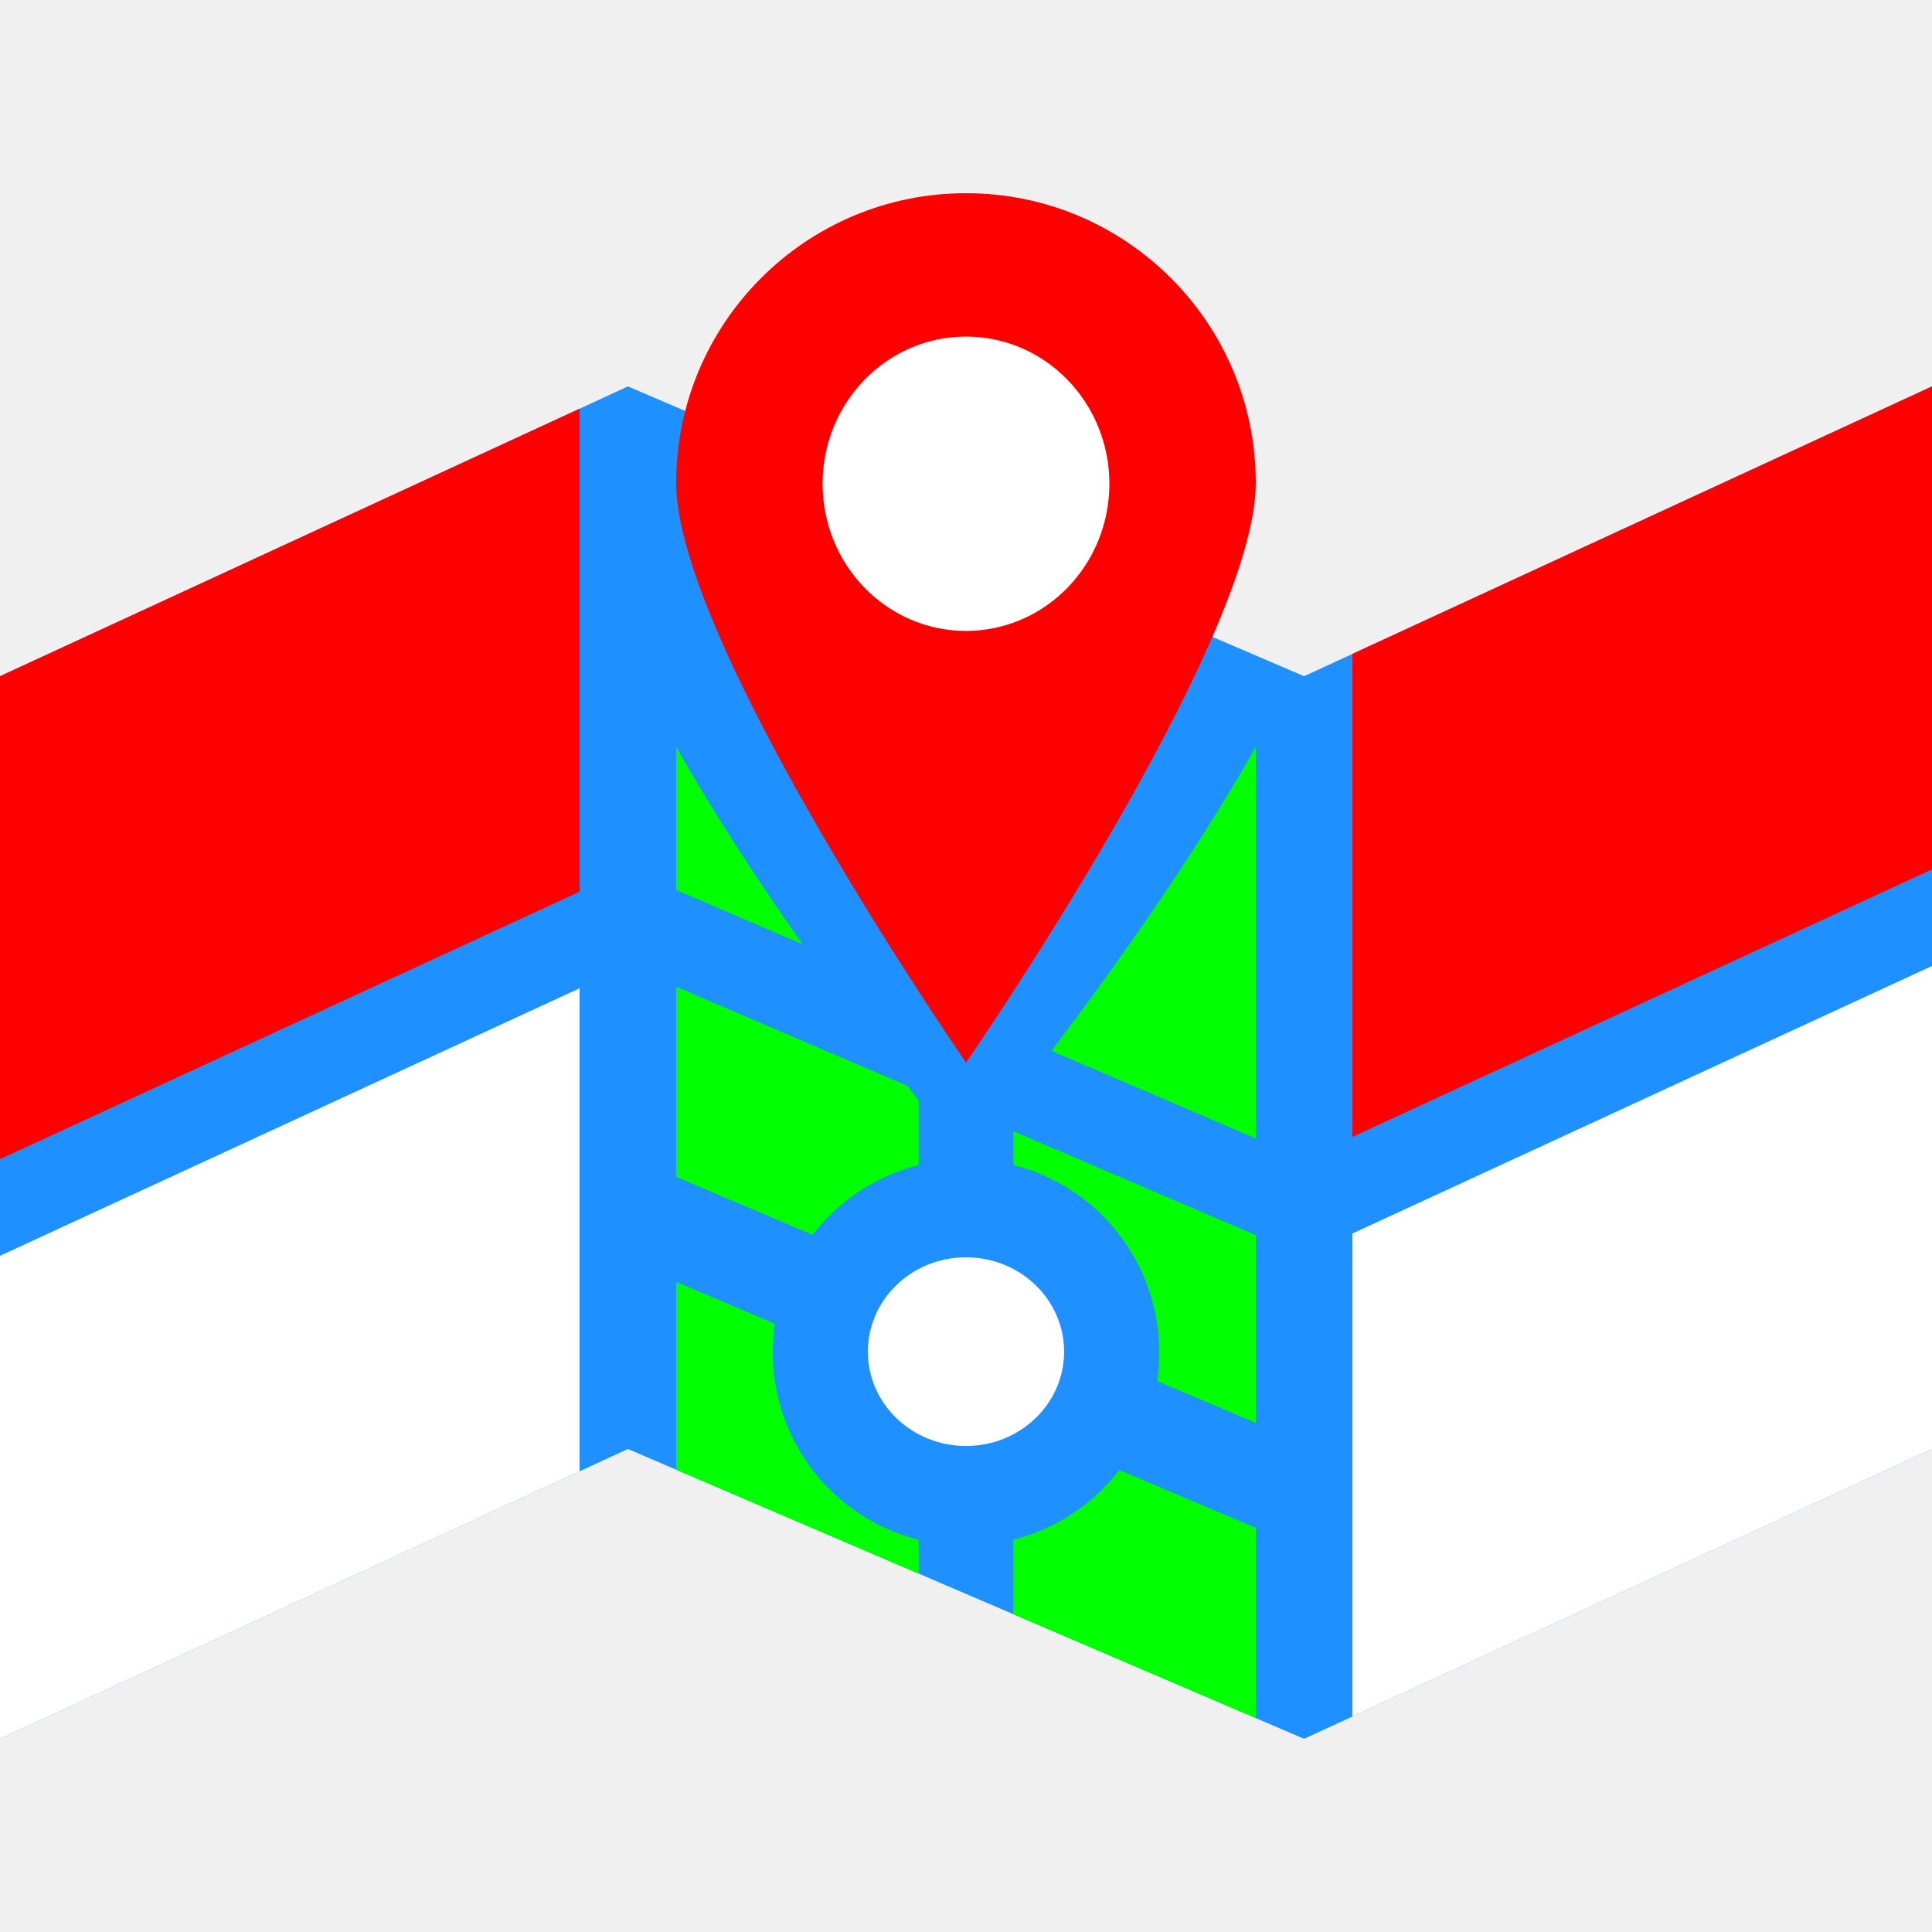
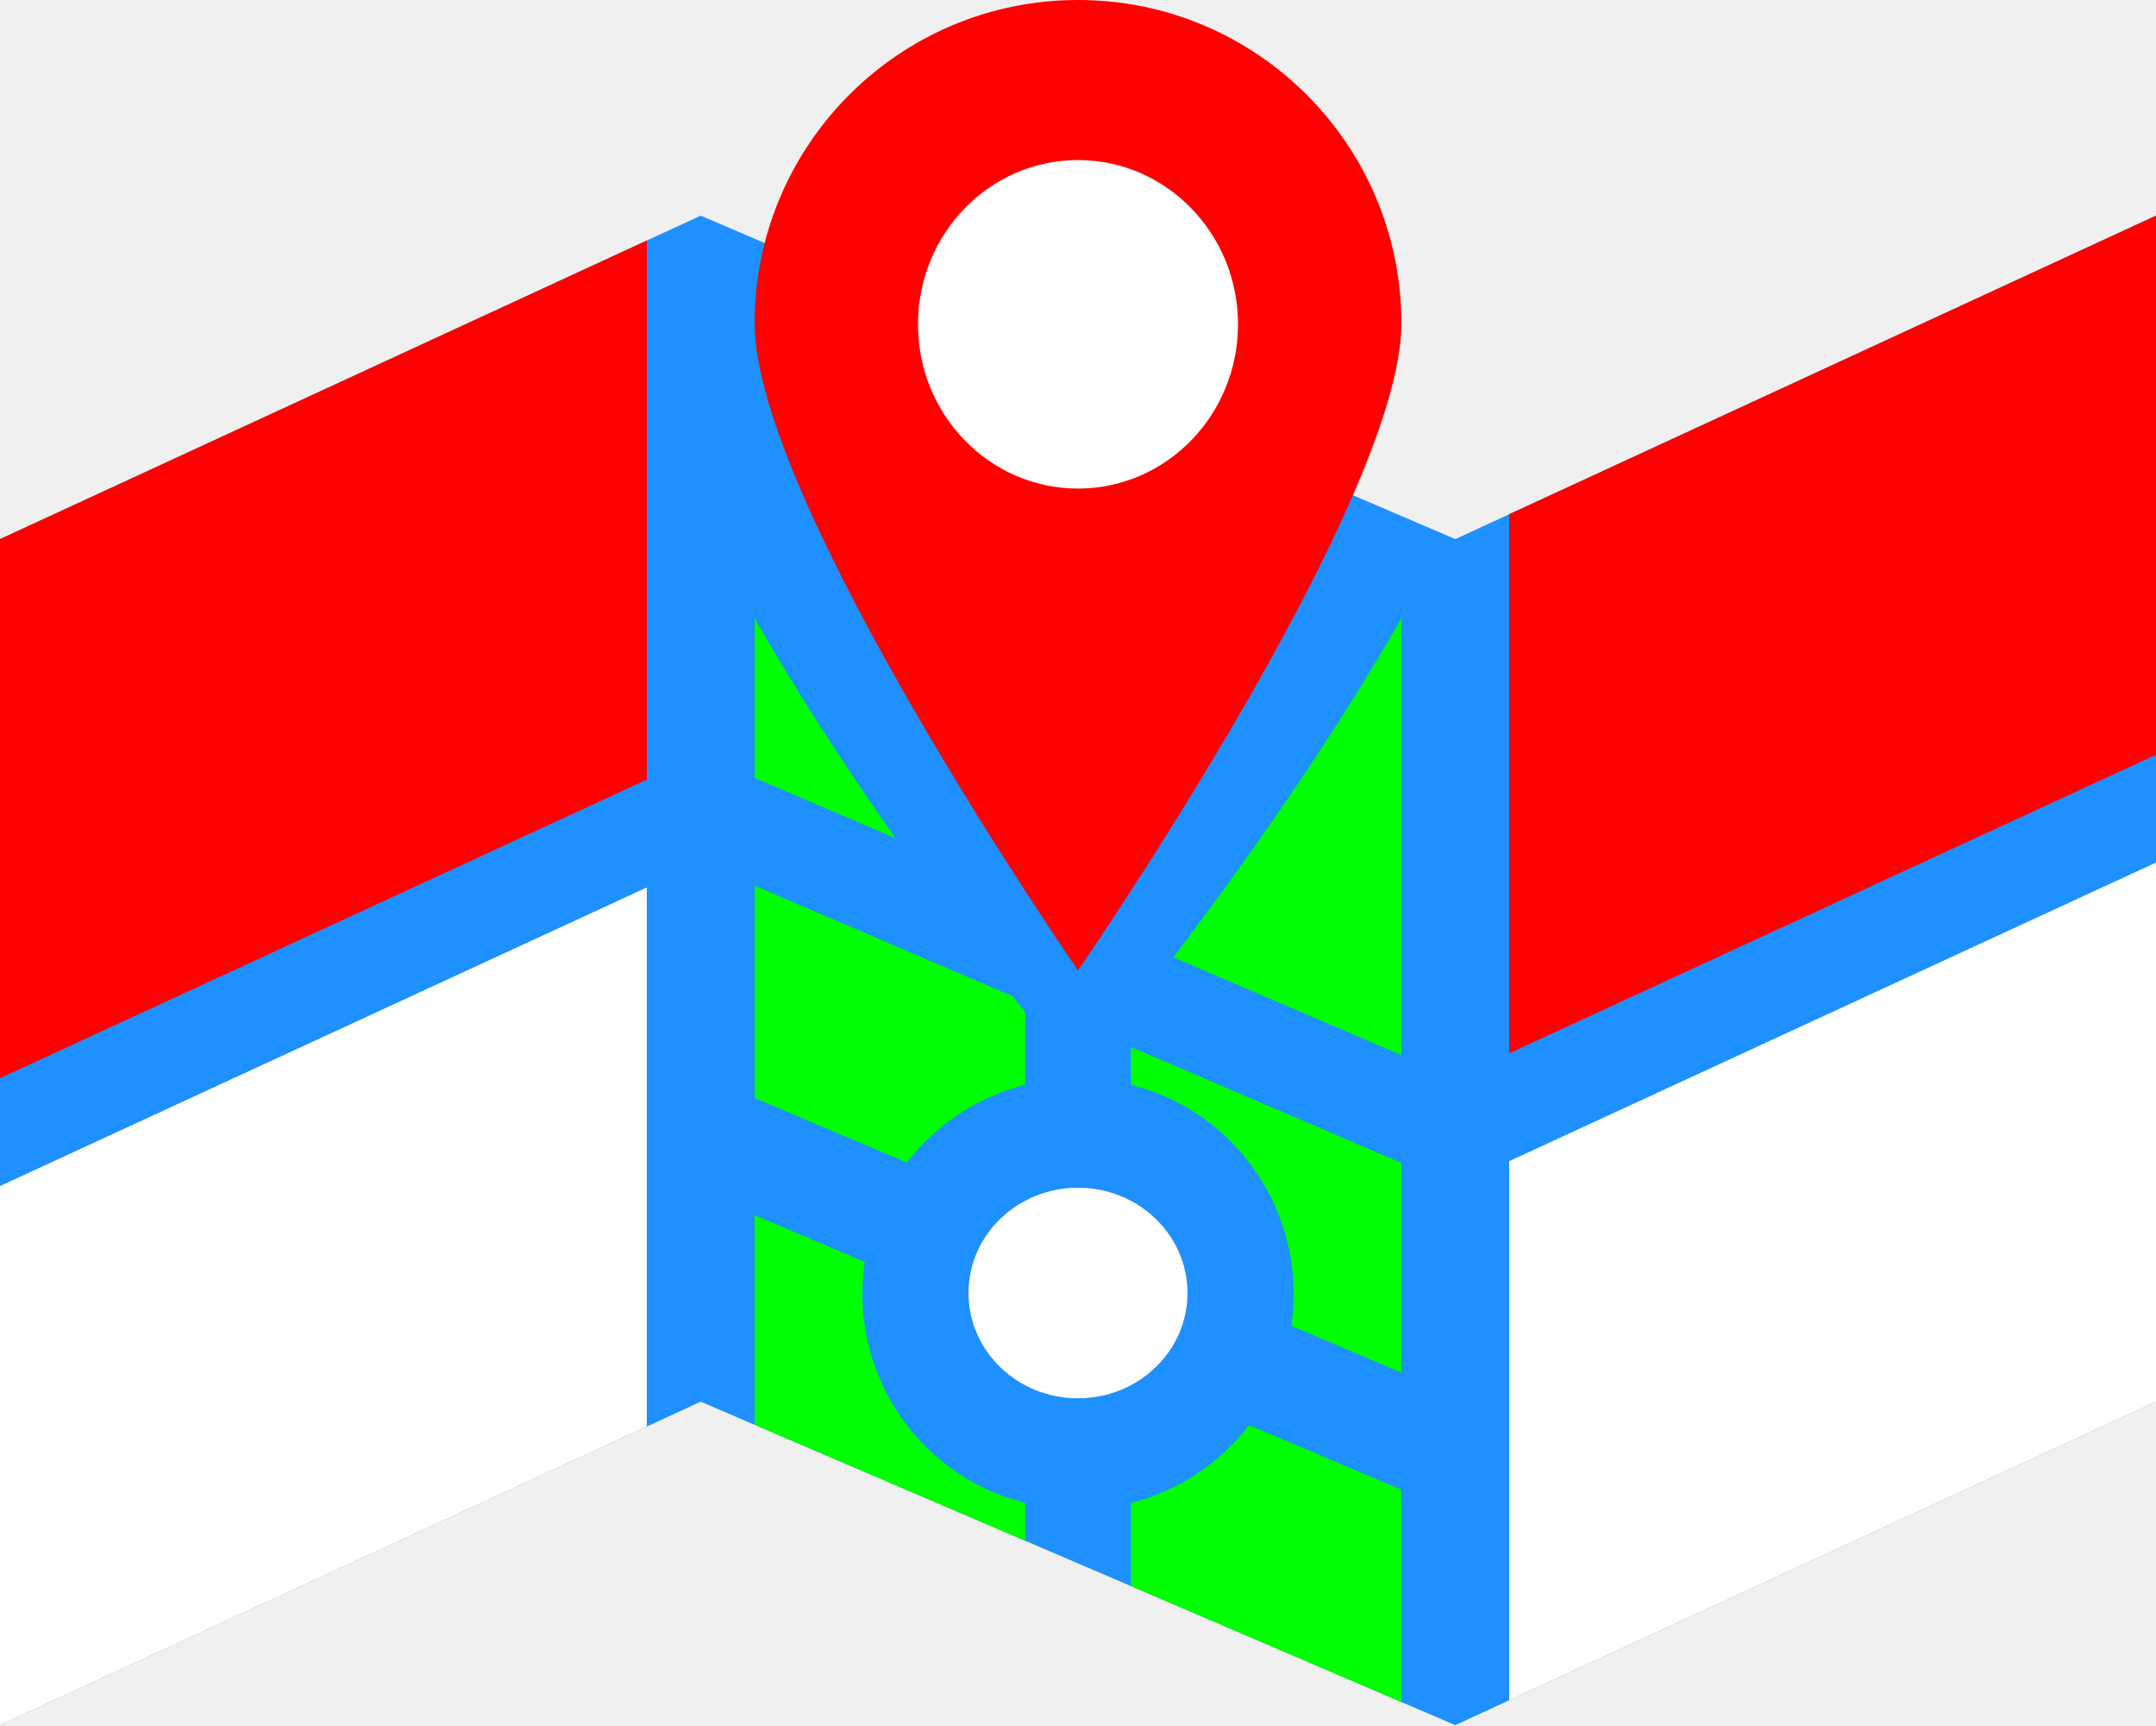
- <svg xmlns="http://www.w3.org/2000/svg" width="256" height="256" viewBox="0 0 256 256">
-   <defs>
-     <clipPath id="clip-logo">
-       <rect width="256" height="256" />
-     </clipPath>
-   </defs>
-   <g id="logo" clip-path="url(#clip-logo)">
-     <g id="map" transform="translate(0 -74.4)">
-       <path id="sea" d="M83.2,140.8,0,179.2V102.4H0v-64L83.2,0l89.6,38.4L256,0V140.8l-83.2,38.4Z" transform="translate(0 125.6)" fill="#1e90ff" />
-       <path id="white" d="M0,402.4v-64l76.8-35.446v64Zm179.2-2.953v-64L256,300v64l-76.8,35.446h0Z" transform="translate(0 -97.6)" fill="#fff" />
-       <path id="red" d="M0,102.4H0v-64L76.8,2.954v64Zm179.2-2.954h0v-64L256,0V64Z" transform="translate(0 125.6)" fill="red" />
-       <path id="arc" d="M120.67,128.695,88.542,114.925V105.06a25.712,25.712,0,0,0,14.051-9.243l18.077,7.673v25.2ZM76,109.549,43.87,95.78V70.89l13.08,5.552a25.855,25.855,0,0,0-.28,3.795A25.578,25.578,0,0,0,76,105.059v4.489ZM120.67,89.584h0l-13.08-5.552a25.857,25.857,0,0,0,.28-3.795A25.578,25.578,0,0,0,88.542,55.415v-4.49L120.67,64.694v24.89ZM61.946,64.658h0L43.87,56.986V31.78L74.5,44.905c.476.613.981,1.26,1.5,1.924v8.584a25.713,25.713,0,0,0-14.051,9.244ZM120.67,51.894,93.588,40.287C101.29,30.133,112.24,14.9,120.67,0V51.894ZM60.621,26.159h0L43.87,18.98V0c4.483,7.926,10.12,16.727,16.75,26.158h0Z" transform="translate(45.73 173.363)" fill="lime" />
-       <ellipse id="point" cx="13" cy="12.5" rx="13" ry="12.5" transform="translate(115 241)" fill="#fff" />
-       <g id="pin" transform="translate(89.6 100)">
-         <path id="red-2" data-name="red" d="M38.4,0A38.4,38.4,0,0,1,76.8,38.4c0,21.208-38.4,76.8-38.4,76.8S0,59.608,0,38.4A38.4,38.4,0,0,1,38.4,0Z" transform="translate(0 0)" fill="red" />
-         <ellipse id="white-2" data-name="white" cx="19" cy="19.5" rx="19" ry="19.5" transform="translate(19.4 19)" fill="#fff" />
-       </g>
+ <svg xmlns="http://www.w3.org/2000/svg" width="256" height="204.8" viewBox="0 0 256 204.8">
+   <g transform="translate(0 -100)">
+     <path d="M83.2,140.8,0,179.2V102.4H0v-64L83.2,0l89.6,38.4L256,0V140.8l-83.2,38.4Z" transform="translate(0 125.6)" fill="#1e90ff" />
+     <path d="M0,402.4v-64l76.8-35.446v64Zm179.2-2.953v-64L256,300v64l-76.8,35.446h0Z" transform="translate(0 -97.6)" fill="#fff" />
+     <path d="M0,102.4H0v-64L76.8,2.954v64Zm179.2-2.954h0v-64L256,0V64Z" transform="translate(0 125.6)" fill="red" />
+     <path d="M120.67,128.695,88.542,114.925V105.06a25.712,25.712,0,0,0,14.051-9.243l18.077,7.673v25.2ZM76,109.549,43.87,95.78V70.89l13.08,5.552a25.855,25.855,0,0,0-.28,3.795A25.578,25.578,0,0,0,76,105.059v4.489ZM120.67,89.584h0l-13.08-5.552a25.857,25.857,0,0,0,.28-3.795A25.578,25.578,0,0,0,88.542,55.415v-4.49L120.67,64.694v24.89ZM61.946,64.658h0L43.87,56.986V31.78L74.5,44.905c.476.613.981,1.26,1.5,1.924v8.584a25.713,25.713,0,0,0-14.051,9.244ZM120.67,51.894,93.588,40.287C101.29,30.133,112.24,14.9,120.67,0V51.894ZM60.621,26.159h0L43.87,18.98V0c4.483,7.926,10.12,16.727,16.75,26.158h0Z" transform="translate(45.73 173.363)" fill="lime" />
+     <ellipse cx="13" cy="12.5" rx="13" ry="12.5" transform="translate(115 241)" fill="#fff" />
+     <g transform="translate(89.6 100)">
+       <path d="M38.4,0A38.4,38.4,0,0,1,76.8,38.4c0,21.208-38.4,76.8-38.4,76.8S0,59.608,0,38.4A38.4,38.4,0,0,1,38.4,0Z" transform="translate(0 0)" fill="red" />
+       <ellipse cx="19" cy="19.5" rx="19" ry="19.5" transform="translate(19.4 19)" fill="#fff" />
    </g>
  </g>
</svg>
